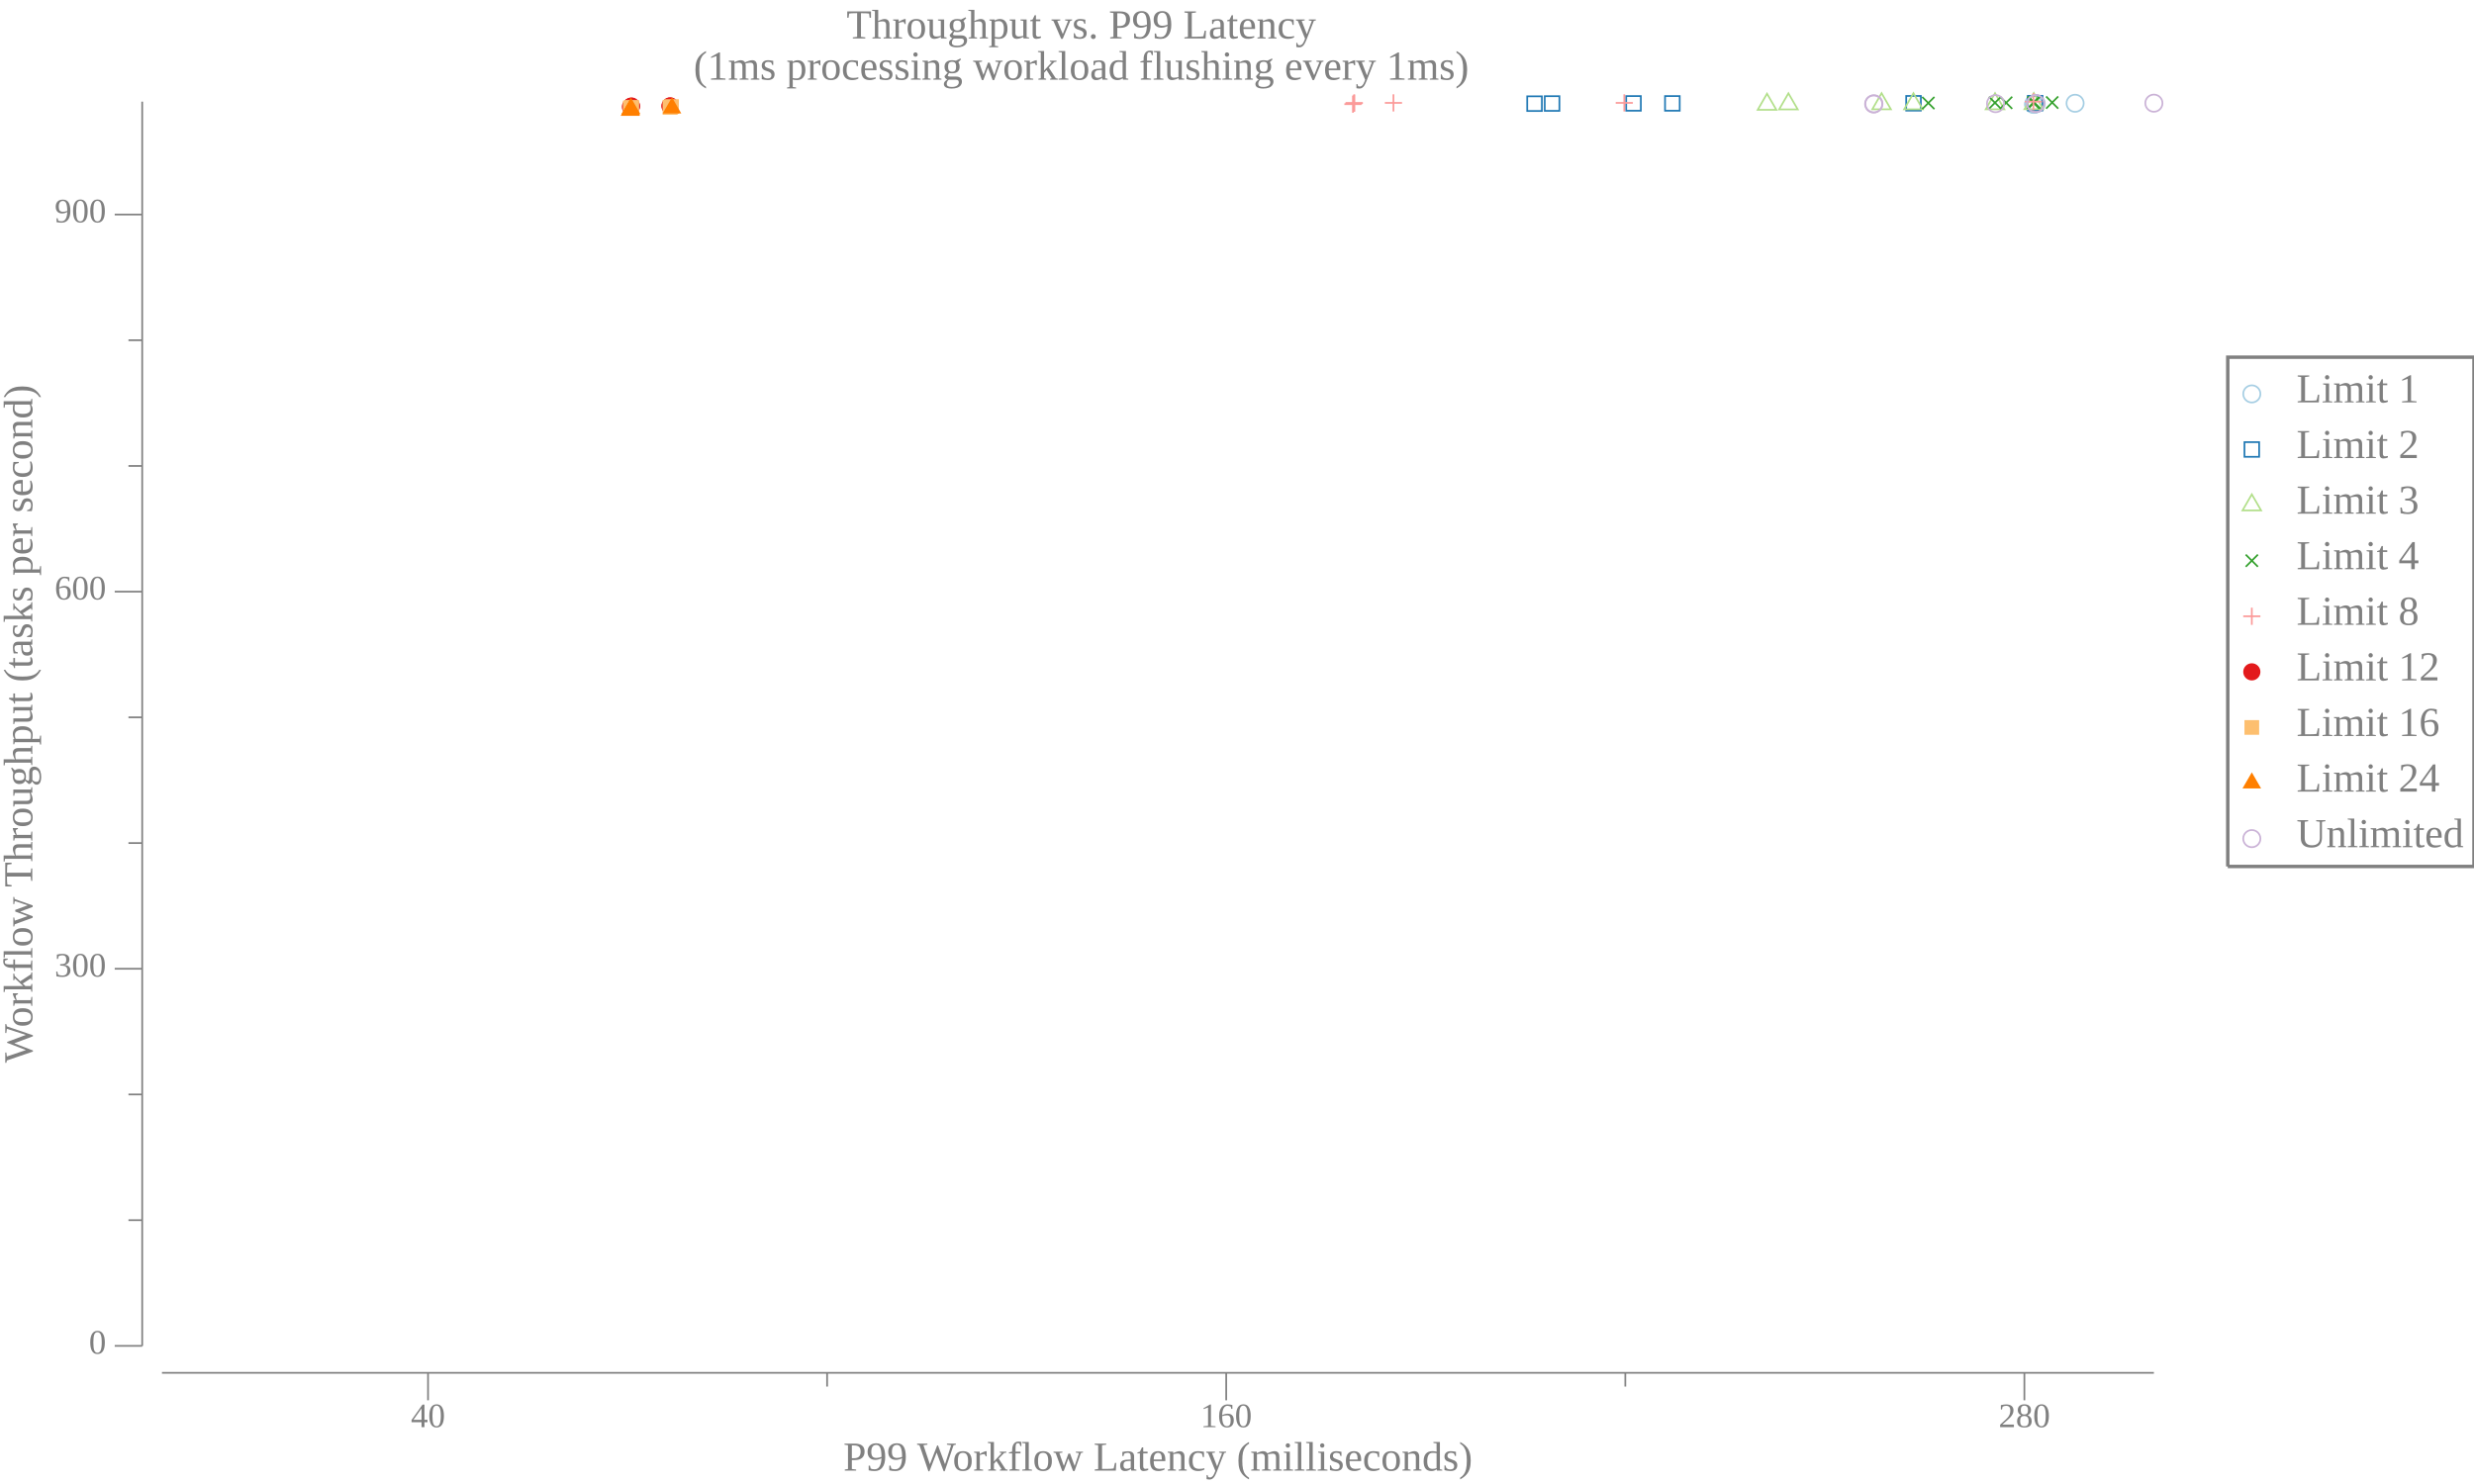
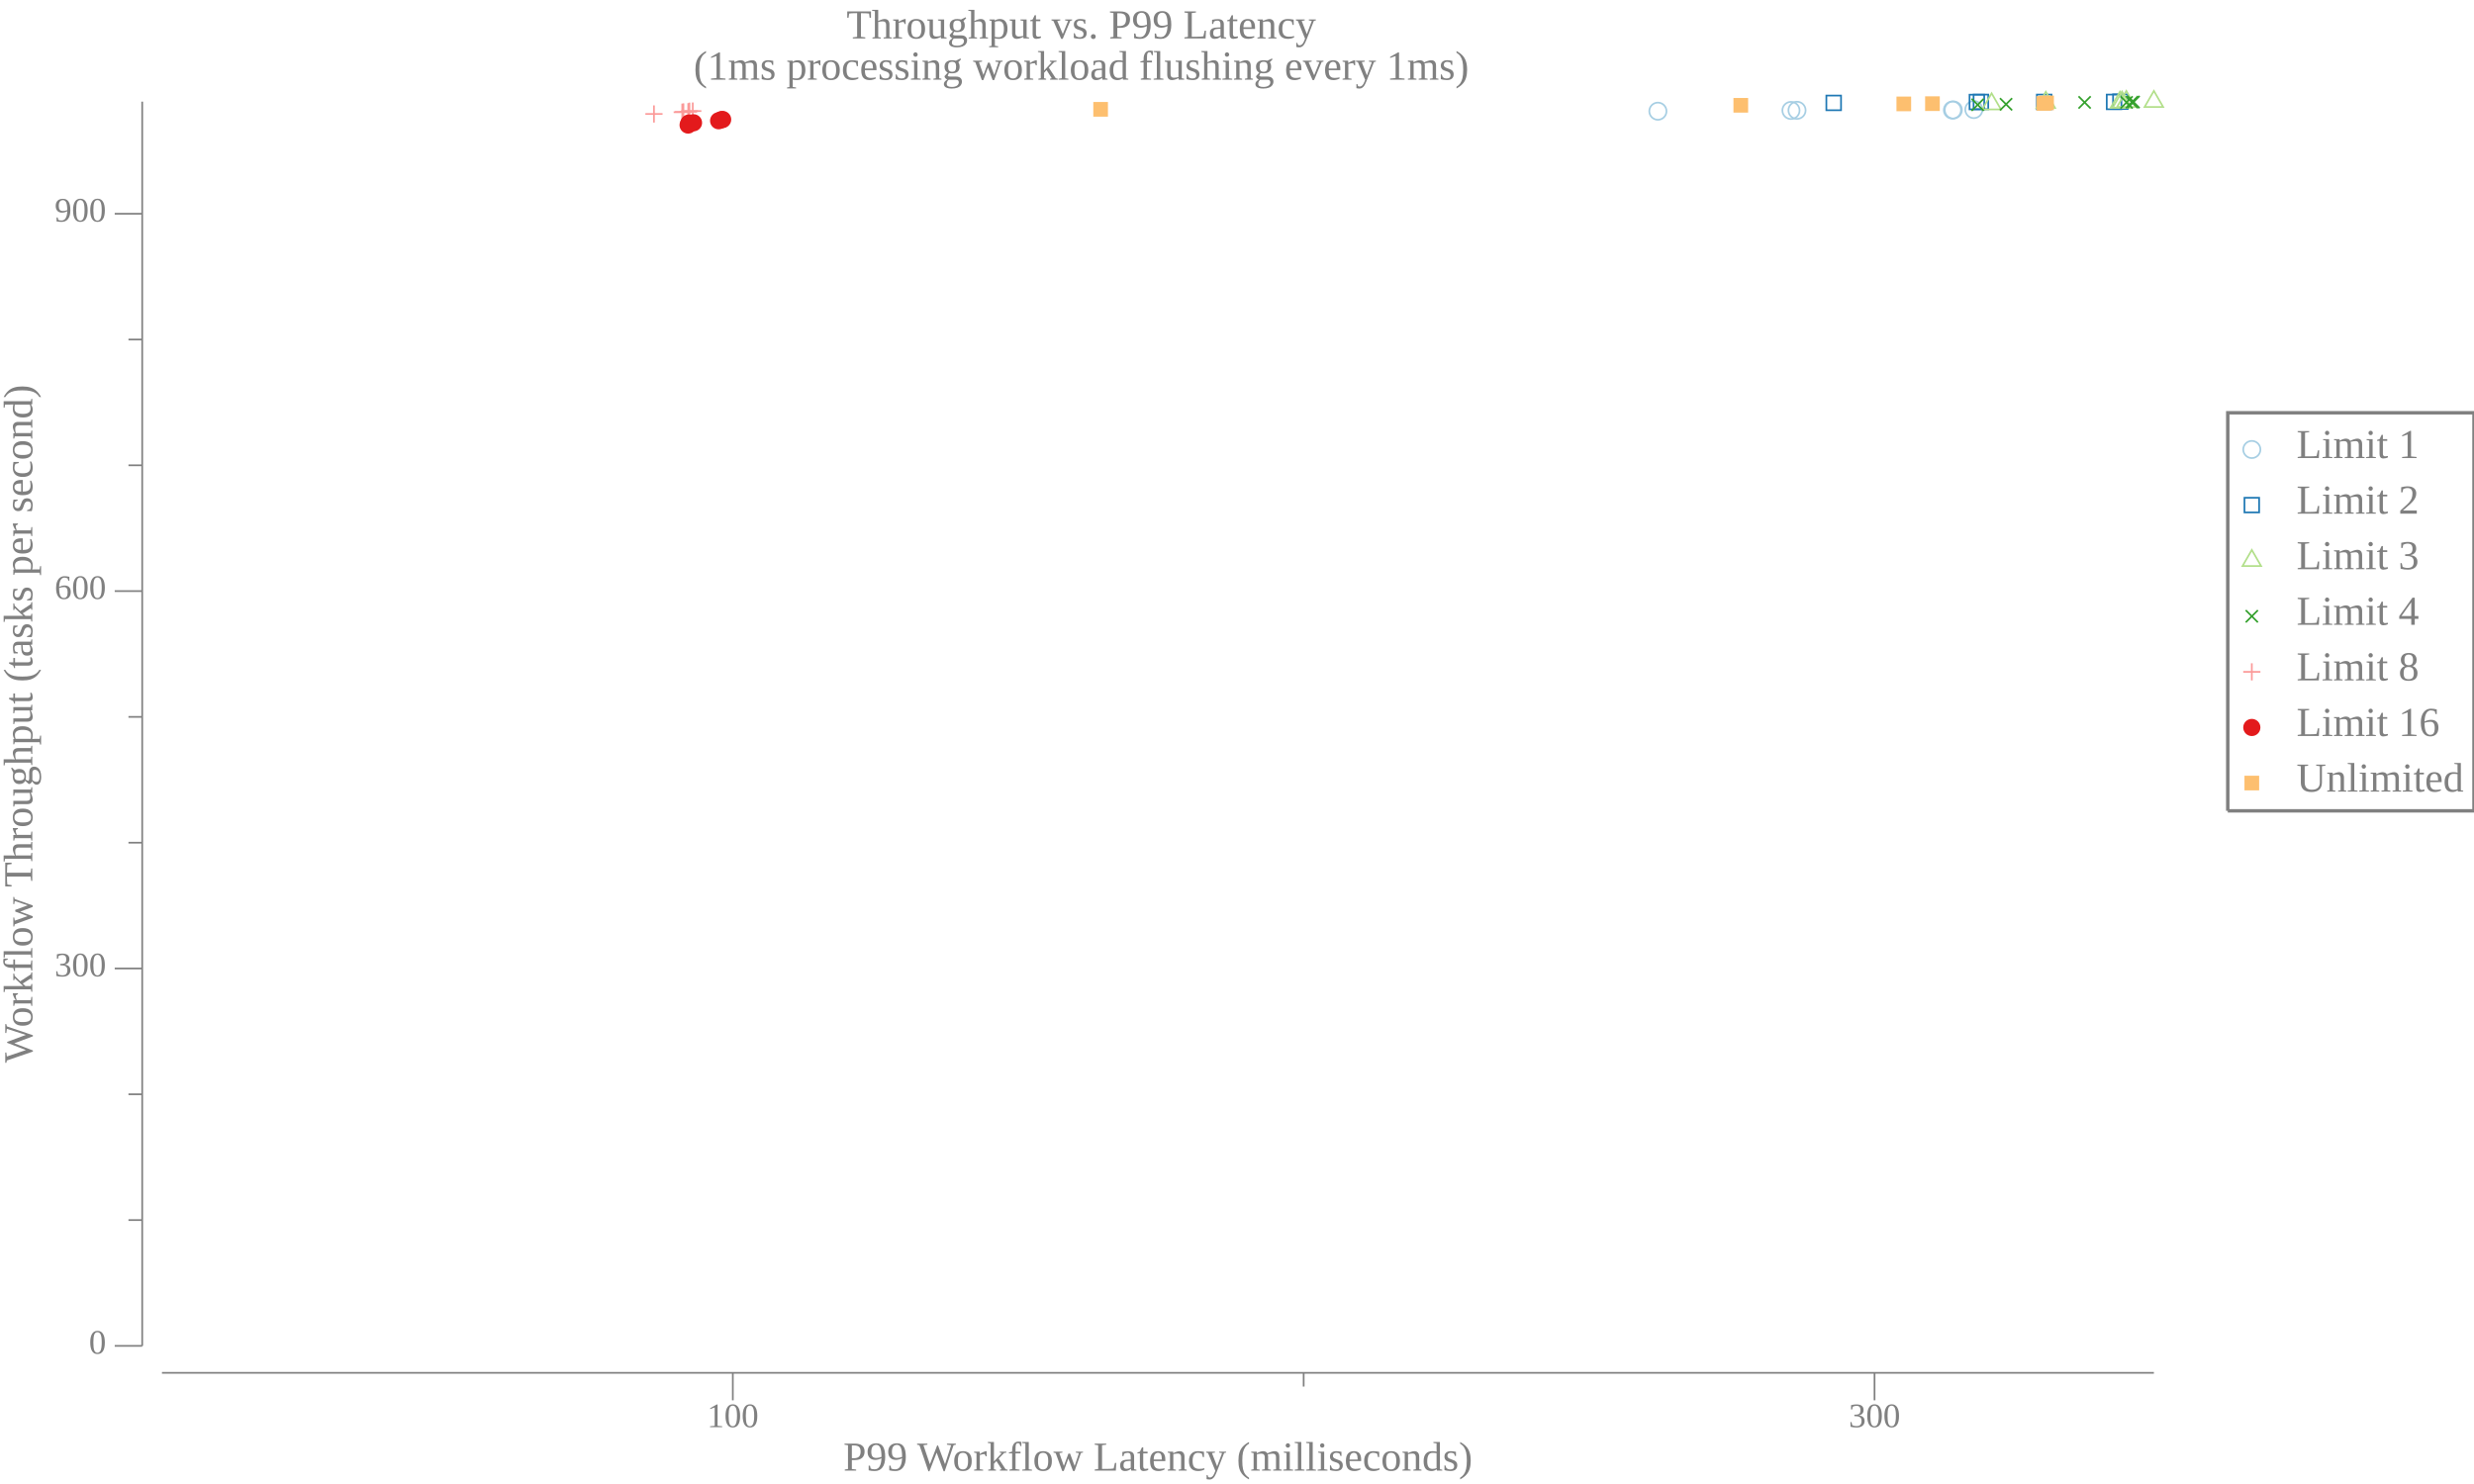
<svg xmlns="http://www.w3.org/2000/svg" width="720pt" height="432pt" viewBox="0 0 720 432">
  <g transform="scale(1, -1) translate(0, -432)">
-     <path d="M657.84,317.33A2.5,2.5 0 1 1 652.84,317.33A2.5,2.5 0 1 1 657.84,317.33Z" style="fill:none;stroke:#A6CEE3;stroke-width:0.5" />
-     <text x="668.34" y="-314.85" transform="scale(1, -1)" style="font-family:Liberation Serif;font-variant:normal;font-weight:normal;font-style:normal;font-size:12px;fill:#808080">Limit 1</text>
-     <path d="M653.2,299.02L657.47,299.02L657.47,303.29L653.2,303.29Z" style="fill:none;stroke:#1F78B4;stroke-width:0.5" />
-     <text x="668.34" y="-298.66" transform="scale(1, -1)" style="font-family:Liberation Serif;font-variant:normal;font-weight:normal;font-style:normal;font-size:12px;fill:#808080">Limit 2</text>
-     <path d="M655.34,288.09L652.63,283.41L658.04,283.41Z" style="fill:none;stroke:#B2DF8A;stroke-width:0.5" />
-     <text x="668.34" y="-282.48" transform="scale(1, -1)" style="font-family:Liberation Serif;font-variant:normal;font-weight:normal;font-style:normal;font-size:12px;fill:#808080">Limit 3</text>
-     <path d="M653.57,267.02L657.11,270.55" style="fill:none;stroke:#33A02C;stroke-width:0.5" />
-     <path d="M653.57,270.55L657.11,267.02" style="fill:none;stroke:#33A02C;stroke-width:0.5" />
-     <text x="668.34" y="-266.3" transform="scale(1, -1)" style="font-family:Liberation Serif;font-variant:normal;font-weight:normal;font-style:normal;font-size:12px;fill:#808080">Limit 4</text>
-     <path d="M655.34,255.1L655.34,250.1" style="fill:none;stroke:#FB9A99;stroke-width:0.5" />
-     <path d="M652.84,252.6L657.84,252.6" style="fill:none;stroke:#FB9A99;stroke-width:0.5" />
-     <text x="668.34" y="-250.11" transform="scale(1, -1)" style="font-family:Liberation Serif;font-variant:normal;font-weight:normal;font-style:normal;font-size:12px;fill:#808080">Limit 8</text>
-     <path d="M657.84,236.42A2.5,2.5 0 1 1 652.84,236.42A2.5,2.5 0 1 1 657.84,236.42Z" style="fill:#E31A1C" />
-     <text x="668.34" y="-233.93" transform="scale(1, -1)" style="font-family:Liberation Serif;font-variant:normal;font-weight:normal;font-style:normal;font-size:12px;fill:#808080">Limit 12</text>
-     <path d="M653.2,218.1L657.47,218.1L657.47,222.37L653.2,222.37Z" style="fill:#FDBF6F" />
+     <path d="M657.84,301.15A2.5,2.5 0 1 1 652.84,301.15A2.5,2.5 0 1 1 657.84,301.15Z" style="fill:none;stroke:#A6CEE3;stroke-width:0.5" />
+     <text x="668.34" y="-298.66" transform="scale(1, -1)" style="font-family:Liberation Serif;font-variant:normal;font-weight:normal;font-style:normal;font-size:12px;fill:#808080">Limit 1</text>
+     <path d="M653.2,282.83L657.47,282.83L657.47,287.1L653.2,287.1Z" style="fill:none;stroke:#1F78B4;stroke-width:0.5" />
+     <text x="668.34" y="-282.48" transform="scale(1, -1)" style="font-family:Liberation Serif;font-variant:normal;font-weight:normal;font-style:normal;font-size:12px;fill:#808080">Limit 2</text>
+     <path d="M655.34,271.91L652.63,267.22L658.04,267.22Z" style="fill:none;stroke:#B2DF8A;stroke-width:0.5" />
+     <text x="668.34" y="-266.3" transform="scale(1, -1)" style="font-family:Liberation Serif;font-variant:normal;font-weight:normal;font-style:normal;font-size:12px;fill:#808080">Limit 3</text>
+     <path d="M653.57,250.83L657.11,254.37" style="fill:none;stroke:#33A02C;stroke-width:0.5" />
+     <path d="M653.57,254.37L657.11,250.83" style="fill:none;stroke:#33A02C;stroke-width:0.5" />
+     <text x="668.34" y="-250.11" transform="scale(1, -1)" style="font-family:Liberation Serif;font-variant:normal;font-weight:normal;font-style:normal;font-size:12px;fill:#808080">Limit 4</text>
+     <path d="M655.34,238.92L655.34,233.92" style="fill:none;stroke:#FB9A99;stroke-width:0.5" />
+     <path d="M652.84,236.42L657.84,236.42" style="fill:none;stroke:#FB9A99;stroke-width:0.5" />
+     <text x="668.34" y="-233.93" transform="scale(1, -1)" style="font-family:Liberation Serif;font-variant:normal;font-weight:normal;font-style:normal;font-size:12px;fill:#808080">Limit 8</text>
+     <path d="M657.84,220.23A2.5,2.5 0 1 1 652.84,220.23A2.5,2.5 0 1 1 657.84,220.23Z" style="fill:#E31A1C" />
    <text x="668.34" y="-217.75" transform="scale(1, -1)" style="font-family:Liberation Serif;font-variant:normal;font-weight:normal;font-style:normal;font-size:12px;fill:#808080">Limit 16</text>
-     <path d="M655.34,207.17L652.63,202.49L658.04,202.49Z" style="fill:#FF7F00" />
-     <text x="668.34" y="-201.56" transform="scale(1, -1)" style="font-family:Liberation Serif;font-variant:normal;font-weight:normal;font-style:normal;font-size:12px;fill:#808080">Limit 24</text>
-     <path d="M657.84,187.87A2.5,2.5 0 1 1 652.84,187.87A2.5,2.5 0 1 1 657.84,187.87Z" style="fill:none;stroke:#CAB2D6;stroke-width:0.5" />
-     <text x="668.34" y="-185.38" transform="scale(1, -1)" style="font-family:Liberation Serif;font-variant:normal;font-weight:normal;font-style:normal;font-size:12px;fill:#808080">Unlimited</text>
-     <path d="M648.34,179.77L648.34,328.02L720,328.02L720,179.77L648.34,179.77" style="fill:none;stroke:#808080" />
+     <path d="M653.2,201.92L657.47,201.92L657.47,206.18L653.2,206.18Z" style="fill:#FDBF6F" />
+     <text x="668.34" y="-201.56" transform="scale(1, -1)" style="font-family:Liberation Serif;font-variant:normal;font-weight:normal;font-style:normal;font-size:12px;fill:#808080">Unlimited</text>
+     <path d="M648.34,195.96L648.34,311.84L720,311.84L720,195.96L648.34,195.96" style="fill:none;stroke:#808080" />
    <path d="M0,0L629.34,0L629.34,432L0,432Z" style="fill:#-8000000000000000-8000000000000000-8000000000000000;fill-opacity:0" />
    <text x="246.35" y="-420.81" transform="scale(1, -1)" style="font-family:Liberation Serif;font-variant:normal;font-weight:normal;font-style:normal;font-size:12px;fill:#808080">Throughput vs. P99 Latency</text>
    <text x="201.86" y="-408.81" transform="scale(1, -1)" style="font-family:Liberation Serif;font-variant:normal;font-weight:normal;font-style:normal;font-size:12px;fill:#808080">(1ms processing workload flushing every 1ms)</text>
    <text x="245.43" y="-3.902" transform="scale(1, -1)" style="font-family:Liberation Serif;font-variant:normal;font-weight:normal;font-style:normal;font-size:12px;fill:#808080">P99 Workflow Latency (milliseconds)</text>
-     <text x="119.57" y="-16.541" transform="scale(1, -1)" style="font-family:Liberation Serif;font-variant:normal;font-weight:normal;font-style:normal;font-size:10px;fill:#808080">40</text>
-     <text x="349.36" y="-16.541" transform="scale(1, -1)" style="font-family:Liberation Serif;font-variant:normal;font-weight:normal;font-style:normal;font-size:10px;fill:#808080">160</text>
-     <text x="581.65" y="-16.541" transform="scale(1, -1)" style="font-family:Liberation Serif;font-variant:normal;font-weight:normal;font-style:normal;font-size:10px;fill:#808080">280</text>
-     <path d="M124.57,24.363L124.57,32.363" style="fill:none;stroke:#808080;stroke-width:0.5" />
-     <path d="M356.86,24.363L356.86,32.363" style="fill:none;stroke:#808080;stroke-width:0.5" />
-     <path d="M589.15,24.363L589.15,32.363" style="fill:none;stroke:#808080;stroke-width:0.5" />
-     <path d="M240.71,28.363L240.71,32.363" style="fill:none;stroke:#808080;stroke-width:0.5" />
-     <path d="M473.01,28.363L473.01,32.363" style="fill:none;stroke:#808080;stroke-width:0.5" />
+     <text x="205.77" y="-16.541" transform="scale(1, -1)" style="font-family:Liberation Serif;font-variant:normal;font-weight:normal;font-style:normal;font-size:10px;fill:#808080">100</text>
+     <text x="538.04" y="-16.541" transform="scale(1, -1)" style="font-family:Liberation Serif;font-variant:normal;font-weight:normal;font-style:normal;font-size:10px;fill:#808080">300</text>
+     <path d="M213.27,24.363L213.27,32.363" style="fill:none;stroke:#808080;stroke-width:0.5" />
+     <path d="M545.54,24.363L545.54,32.363" style="fill:none;stroke:#808080;stroke-width:0.5" />
+     <path d="M379.4,28.363L379.4,32.363" style="fill:none;stroke:#808080;stroke-width:0.5" />
    <path d="M47.135,32.363L626.84,32.363" style="fill:none;stroke:#808080;stroke-width:0.5" />
    <g transform="rotate(90)">
      <text x="122.59" y="9.387" transform="scale(1, -1)" style="font-family:Liberation Serif;font-variant:normal;font-weight:normal;font-style:normal;font-size:12px;fill:#808080">Workflow Throughput (tasks per second)</text>
    </g>
    <text x="25.885" y="-37.924" transform="scale(1, -1)" style="font-family:Liberation Serif;font-variant:normal;font-weight:normal;font-style:normal;font-size:10px;fill:#808080">0</text>
-     <text x="15.885" y="-147.7" transform="scale(1, -1)" style="font-family:Liberation Serif;font-variant:normal;font-weight:normal;font-style:normal;font-size:10px;fill:#808080">300</text>
-     <text x="15.885" y="-257.49" transform="scale(1, -1)" style="font-family:Liberation Serif;font-variant:normal;font-weight:normal;font-style:normal;font-size:10px;fill:#808080">600</text>
-     <text x="15.885" y="-367.27" transform="scale(1, -1)" style="font-family:Liberation Serif;font-variant:normal;font-weight:normal;font-style:normal;font-size:10px;fill:#808080">900</text>
+     <text x="15.885" y="-147.78" transform="scale(1, -1)" style="font-family:Liberation Serif;font-variant:normal;font-weight:normal;font-style:normal;font-size:10px;fill:#808080">300</text>
+     <text x="15.885" y="-257.64" transform="scale(1, -1)" style="font-family:Liberation Serif;font-variant:normal;font-weight:normal;font-style:normal;font-size:10px;fill:#808080">600</text>
+     <text x="15.885" y="-367.5" transform="scale(1, -1)" style="font-family:Liberation Serif;font-variant:normal;font-weight:normal;font-style:normal;font-size:10px;fill:#808080">900</text>
    <path d="M33.385,40.209L41.385,40.209" style="fill:none;stroke:#808080;stroke-width:0.5" />
-     <path d="M33.385,149.99L41.385,149.99" style="fill:none;stroke:#808080;stroke-width:0.5" />
-     <path d="M33.385,259.77L41.385,259.77" style="fill:none;stroke:#808080;stroke-width:0.5" />
-     <path d="M33.385,369.55L41.385,369.55" style="fill:none;stroke:#808080;stroke-width:0.5" />
-     <path d="M37.385,76.803L41.385,76.803" style="fill:none;stroke:#808080;stroke-width:0.5" />
-     <path d="M37.385,113.4L41.385,113.4" style="fill:none;stroke:#808080;stroke-width:0.5" />
-     <path d="M37.385,186.58L41.385,186.58" style="fill:none;stroke:#808080;stroke-width:0.5" />
-     <path d="M37.385,223.18L41.385,223.18" style="fill:none;stroke:#808080;stroke-width:0.5" />
-     <path d="M37.385,296.36L41.385,296.36" style="fill:none;stroke:#808080;stroke-width:0.5" />
-     <path d="M37.385,332.96L41.385,332.96" style="fill:none;stroke:#808080;stroke-width:0.5" />
+     <path d="M33.385,150.07L41.385,150.07" style="fill:none;stroke:#808080;stroke-width:0.5" />
+     <path d="M33.385,259.93L41.385,259.93" style="fill:none;stroke:#808080;stroke-width:0.5" />
+     <path d="M33.385,369.78L41.385,369.78" style="fill:none;stroke:#808080;stroke-width:0.5" />
+     <path d="M37.385,76.828L41.385,76.828" style="fill:none;stroke:#808080;stroke-width:0.5" />
+     <path d="M37.385,113.45L41.385,113.45" style="fill:none;stroke:#808080;stroke-width:0.5" />
+     <path d="M37.385,186.69L41.385,186.69" style="fill:none;stroke:#808080;stroke-width:0.5" />
+     <path d="M37.385,223.31L41.385,223.31" style="fill:none;stroke:#808080;stroke-width:0.5" />
+     <path d="M37.385,296.55L41.385,296.55" style="fill:none;stroke:#808080;stroke-width:0.5" />
+     <path d="M37.385,333.16L41.385,333.16" style="fill:none;stroke:#808080;stroke-width:0.5" />
    <path d="M41.385,40.209L41.385,402.41" style="fill:none;stroke:#808080;stroke-width:0.5" />
-     <path d="M594.34,401.61A2.5,2.5 0 1 1 589.34,401.61A2.5,2.5 0 1 1 594.34,401.61Z" style="fill:none;stroke:#A6CEE3;stroke-width:0.5" />
-     <path d="M594.37,401.68A2.5,2.5 0 1 1 589.37,401.68A2.5,2.5 0 1 1 594.37,401.68Z" style="fill:none;stroke:#A6CEE3;stroke-width:0.5" />
-     <path d="M594.8,401.75A2.5,2.5 0 1 1 589.8,401.75A2.5,2.5 0 1 1 594.8,401.75Z" style="fill:none;stroke:#A6CEE3;stroke-width:0.5" />
-     <path d="M594.84,401.79A2.5,2.5 0 1 1 589.84,401.79A2.5,2.5 0 1 1 594.84,401.79Z" style="fill:none;stroke:#A6CEE3;stroke-width:0.5" />
-     <path d="M595.1,401.83A2.5,2.5 0 1 1 590.1,401.83A2.5,2.5 0 1 1 595.1,401.83Z" style="fill:none;stroke:#A6CEE3;stroke-width:0.5" />
-     <path d="M606.41,401.94A2.5,2.5 0 1 1 601.41,401.94A2.5,2.5 0 1 1 606.41,401.94Z" style="fill:none;stroke:#A6CEE3;stroke-width:0.5" />
-     <path d="M444.46,399.69L448.73,399.69L448.73,403.96L444.46,403.96Z" style="fill:none;stroke:#1F78B4;stroke-width:0.5" />
-     <path d="M449.56,399.73L453.83,399.73L453.83,404L449.56,404Z" style="fill:none;stroke:#1F78B4;stroke-width:0.5" />
-     <path d="M473.26,399.77L477.53,399.77L477.53,404.03L473.26,404.03Z" style="fill:none;stroke:#1F78B4;stroke-width:0.5" />
-     <path d="M484.57,399.77L488.84,399.77L488.84,404.03L484.57,404.03Z" style="fill:none;stroke:#1F78B4;stroke-width:0.5" />
-     <path d="M554.75,399.8L559.02,399.8L559.02,404.07L554.75,404.07Z" style="fill:none;stroke:#1F78B4;stroke-width:0.5" />
-     <path d="M590.15,399.84L594.42,399.84L594.42,404.11L590.15,404.11Z" style="fill:none;stroke:#1F78B4;stroke-width:0.5" />
-     <path d="M514.25,404.73L511.55,400.04L516.96,400.04Z" style="fill:none;stroke:#B2DF8A;stroke-width:0.5" />
-     <path d="M520.48,404.84L517.77,400.15L523.19,400.15Z" style="fill:none;stroke:#B2DF8A;stroke-width:0.5" />
-     <path d="M547.59,404.88L544.89,400.19L550.3,400.19Z" style="fill:none;stroke:#B2DF8A;stroke-width:0.5" />
-     <path d="M556.86,404.88L554.15,400.19L559.57,400.19Z" style="fill:none;stroke:#B2DF8A;stroke-width:0.5" />
-     <path d="M580.61,404.88L577.9,400.19L583.31,400.19Z" style="fill:none;stroke:#B2DF8A;stroke-width:0.5" />
-     <path d="M591.89,404.92L589.18,400.23L594.6,400.23Z" style="fill:none;stroke:#B2DF8A;stroke-width:0.5" />
-     <path d="M559.42,400.24L562.96,403.78" style="fill:none;stroke:#33A02C;stroke-width:0.5" />
-     <path d="M559.42,403.78L562.96,400.24" style="fill:none;stroke:#33A02C;stroke-width:0.5" />
-     <path d="M578.83,400.32L582.36,403.85" style="fill:none;stroke:#33A02C;stroke-width:0.5" />
-     <path d="M578.83,403.85L582.36,400.32" style="fill:none;stroke:#33A02C;stroke-width:0.5" />
-     <path d="M582.07,400.32L585.61,403.85" style="fill:none;stroke:#33A02C;stroke-width:0.5" />
-     <path d="M582.07,403.85L585.61,400.32" style="fill:none;stroke:#33A02C;stroke-width:0.5" />
-     <path d="M589.96,400.35L593.49,403.89" style="fill:none;stroke:#33A02C;stroke-width:0.5" />
-     <path d="M589.96,403.89L593.49,400.35" style="fill:none;stroke:#33A02C;stroke-width:0.5" />
-     <path d="M590.28,400.39L593.82,403.92" style="fill:none;stroke:#33A02C;stroke-width:0.5" />
-     <path d="M590.28,403.92L593.82,400.39" style="fill:none;stroke:#33A02C;stroke-width:0.5" />
-     <path d="M595.47,400.39L599,403.92" style="fill:none;stroke:#33A02C;stroke-width:0.5" />
-     <path d="M595.47,403.92L599,400.39" style="fill:none;stroke:#33A02C;stroke-width:0.5" />
-     <path d="M393.74,404.18L393.74,399.18" style="fill:none;stroke:#FB9A99;stroke-width:0.5" />
-     <path d="M391.24,401.68L396.24,401.68" style="fill:none;stroke:#FB9A99;stroke-width:0.5" />
-     <path d="M394.06,404.44L394.06,399.44" style="fill:none;stroke:#FB9A99;stroke-width:0.5" />
-     <path d="M391.56,401.94L396.56,401.94" style="fill:none;stroke:#FB9A99;stroke-width:0.5" />
-     <path d="M394.14,404.51L394.14,399.51" style="fill:none;stroke:#FB9A99;stroke-width:0.5" />
-     <path d="M391.64,402.01L396.64,402.01" style="fill:none;stroke:#FB9A99;stroke-width:0.5" />
-     <path d="M405.53,404.55L405.53,399.55" style="fill:none;stroke:#FB9A99;stroke-width:0.5" />
-     <path d="M403.03,402.05L408.03,402.05" style="fill:none;stroke:#FB9A99;stroke-width:0.5" />
-     <path d="M472.71,404.55L472.71,399.55" style="fill:none;stroke:#FB9A99;stroke-width:0.5" />
-     <path d="M470.21,402.05L475.21,402.05" style="fill:none;stroke:#FB9A99;stroke-width:0.5" />
-     <path d="M591.78,404.91L591.78,399.91" style="fill:none;stroke:#FB9A99;stroke-width:0.5" />
-     <path d="M589.28,402.41L594.28,402.41" style="fill:none;stroke:#FB9A99;stroke-width:0.5" />
-     <path d="M185.97,400.91A2.5,2.5 0 1 1 180.97,400.91A2.5,2.5 0 1 1 185.97,400.91Z" style="fill:#E31A1C" />
-     <path d="M186.13,400.98A2.5,2.5 0 1 1 181.13,400.98A2.5,2.5 0 1 1 186.13,400.98Z" style="fill:#E31A1C" />
-     <path d="M186.25,401.06A2.5,2.5 0 1 1 181.25,401.06A2.5,2.5 0 1 1 186.25,401.06Z" style="fill:#E31A1C" />
-     <path d="M186.28,401.13A2.5,2.5 0 1 1 181.28,401.13A2.5,2.5 0 1 1 186.28,401.13Z" style="fill:#E31A1C" />
-     <path d="M197.48,401.13A2.5,2.5 0 1 1 192.48,401.13A2.5,2.5 0 1 1 197.48,401.13Z" style="fill:#E31A1C" />
-     <path d="M197.54,401.17A2.5,2.5 0 1 1 192.54,401.17A2.5,2.5 0 1 1 197.54,401.17Z" style="fill:#E31A1C" />
-     <path d="M181.32,398.41L185.59,398.41L185.59,402.68L181.32,402.68Z" style="fill:#FDBF6F" />
-     <path d="M181.38,398.45L185.65,398.45L185.65,402.72L181.38,402.72Z" style="fill:#FDBF6F" />
-     <path d="M181.74,398.59L186.01,398.59L186.01,402.86L181.74,402.86Z" style="fill:#FDBF6F" />
-     <path d="M192.88,398.59L197.15,398.59L197.15,402.86L192.88,402.86Z" style="fill:#FDBF6F" />
-     <path d="M192.89,398.67L197.16,398.67L197.16,402.94L192.89,402.94Z" style="fill:#FDBF6F" />
-     <path d="M193.3,398.85L197.57,398.85L197.57,403.12L193.3,403.12Z" style="fill:#FDBF6F" />
-     <path d="M183.38,402.98L180.67,398.29L186.09,398.29Z" style="fill:#FF7F00" />
-     <path d="M183.43,403.01L180.72,398.32L186.14,398.32Z" style="fill:#FF7F00" />
-     <path d="M183.51,403.09L180.81,398.4L186.22,398.4Z" style="fill:#FF7F00" />
-     <path d="M183.58,403.23L180.87,398.54L186.28,398.54Z" style="fill:#FF7F00" />
-     <path d="M183.62,403.56L180.91,398.87L186.33,398.87Z" style="fill:#FF7F00" />
-     <path d="M195.57,403.67L192.86,398.98L198.27,398.98Z" style="fill:#FF7F00" />
-     <path d="M547.78,401.72A2.5,2.5 0 1 1 542.78,401.72A2.5,2.5 0 1 1 547.78,401.72Z" style="fill:none;stroke:#CAB2D6;stroke-width:0.5" />
-     <path d="M547.86,401.79A2.5,2.5 0 1 1 542.86,401.79A2.5,2.5 0 1 1 547.86,401.79Z" style="fill:none;stroke:#CAB2D6;stroke-width:0.5" />
-     <path d="M583.26,401.83A2.5,2.5 0 1 1 578.26,401.83A2.5,2.5 0 1 1 583.26,401.83Z" style="fill:none;stroke:#CAB2D6;stroke-width:0.5" />
-     <path d="M594.94,401.83A2.5,2.5 0 1 1 589.94,401.83A2.5,2.5 0 1 1 594.94,401.83Z" style="fill:none;stroke:#CAB2D6;stroke-width:0.5" />
-     <path d="M594.95,401.86A2.5,2.5 0 1 1 589.95,401.86A2.5,2.5 0 1 1 594.95,401.86Z" style="fill:none;stroke:#CAB2D6;stroke-width:0.5" />
-     <path d="M629.34,401.97A2.5,2.5 0 1 1 624.34,401.97A2.5,2.5 0 1 1 629.34,401.97Z" style="fill:none;stroke:#CAB2D6;stroke-width:0.5" />
+     <path d="M484.99,399.63A2.5,2.5 0 1 1 479.99,399.63A2.5,2.5 0 1 1 484.99,399.63Z" style="fill:none;stroke:#A6CEE3;stroke-width:0.5" />
+     <path d="M523.72,399.85A2.5,2.5 0 1 1 518.72,399.85A2.5,2.5 0 1 1 523.72,399.85Z" style="fill:none;stroke:#A6CEE3;stroke-width:0.5" />
+     <path d="M525.48,399.89A2.5,2.5 0 1 1 520.48,399.89A2.5,2.5 0 1 1 525.48,399.89Z" style="fill:none;stroke:#A6CEE3;stroke-width:0.5" />
+     <path d="M570.71,399.96A2.5,2.5 0 1 1 565.71,399.96A2.5,2.5 0 1 1 570.71,399.96Z" style="fill:none;stroke:#A6CEE3;stroke-width:0.5" />
+     <path d="M570.97,400A2.5,2.5 0 1 1 565.97,400A2.5,2.5 0 1 1 570.97,400Z" style="fill:none;stroke:#A6CEE3;stroke-width:0.5" />
+     <path d="M576.94,400.11A2.5,2.5 0 1 1 571.94,400.11A2.5,2.5 0 1 1 576.94,400.11Z" style="fill:none;stroke:#A6CEE3;stroke-width:0.5" />
+     <path d="M531.52,399.91L535.79,399.91L535.79,404.18L531.52,404.18Z" style="fill:none;stroke:#1F78B4;stroke-width:0.5" />
+     <path d="M573.19,400.17L577.46,400.17L577.46,404.44L573.19,404.44Z" style="fill:none;stroke:#1F78B4;stroke-width:0.5" />
+     <path d="M574.36,400.2L578.63,400.2L578.63,404.47L574.36,404.47Z" style="fill:none;stroke:#1F78B4;stroke-width:0.5" />
+     <path d="M592.78,400.2L597.05,400.2L597.05,404.47L592.78,404.47Z" style="fill:none;stroke:#1F78B4;stroke-width:0.5" />
+     <path d="M613.12,400.2L617.39,400.2L617.39,404.47L613.12,404.47Z" style="fill:none;stroke:#1F78B4;stroke-width:0.5" />
+     <path d="M614.96,400.28L619.23,400.28L619.23,404.55L614.96,404.55Z" style="fill:none;stroke:#1F78B4;stroke-width:0.5" />
+     <path d="M579.61,404.84L576.9,400.15L582.32,400.15Z" style="fill:none;stroke:#B2DF8A;stroke-width:0.5" />
+     <path d="M595.38,405.28L592.67,400.59L598.08,400.59Z" style="fill:none;stroke:#B2DF8A;stroke-width:0.5" />
+     <path d="M616.96,405.32L614.25,400.63L619.66,400.63Z" style="fill:none;stroke:#B2DF8A;stroke-width:0.5" />
+     <path d="M617.57,405.35L614.86,400.67L620.28,400.67Z" style="fill:none;stroke:#B2DF8A;stroke-width:0.5" />
+     <path d="M618.82,405.54L616.11,400.85L621.53,400.85Z" style="fill:none;stroke:#B2DF8A;stroke-width:0.5" />
+     <path d="M626.84,405.54L624.13,400.85L629.54,400.85Z" style="fill:none;stroke:#B2DF8A;stroke-width:0.5" />
+     <path d="M573.79,399.73L577.32,403.26" style="fill:none;stroke:#33A02C;stroke-width:0.5" />
+     <path d="M573.79,403.26L577.32,399.73" style="fill:none;stroke:#33A02C;stroke-width:0.5" />
+     <path d="M582.04,399.88L585.58,403.41" style="fill:none;stroke:#33A02C;stroke-width:0.5" />
+     <path d="M582.04,403.41L585.58,399.88" style="fill:none;stroke:#33A02C;stroke-width:0.5" />
+     <path d="M604.91,400.42L608.44,403.96" style="fill:none;stroke:#33A02C;stroke-width:0.5" />
+     <path d="M604.91,403.96L608.44,400.42" style="fill:none;stroke:#33A02C;stroke-width:0.5" />
+     <path d="M617.12,400.42L620.66,403.96" style="fill:none;stroke:#33A02C;stroke-width:0.5" />
+     <path d="M617.12,403.96L620.66,400.42" style="fill:none;stroke:#33A02C;stroke-width:0.5" />
+     <path d="M618.68,400.5L622.21,404.03" style="fill:none;stroke:#33A02C;stroke-width:0.5" />
+     <path d="M618.68,404.03L622.21,400.5" style="fill:none;stroke:#33A02C;stroke-width:0.5" />
+     <path d="M619.15,400.53L622.68,404.07" style="fill:none;stroke:#33A02C;stroke-width:0.5" />
+     <path d="M619.15,404.07L622.68,400.53" style="fill:none;stroke:#33A02C;stroke-width:0.5" />
+     <path d="M190.32,401.32L190.32,396.32" style="fill:none;stroke:#FB9A99;stroke-width:0.5" />
+     <path d="M187.82,398.82L192.82,398.82" style="fill:none;stroke:#FB9A99;stroke-width:0.5" />
+     <path d="M198.55,401.84L198.55,396.84" style="fill:none;stroke:#FB9A99;stroke-width:0.5" />
+     <path d="M196.05,399.34L201.05,399.34" style="fill:none;stroke:#FB9A99;stroke-width:0.5" />
+     <path d="M198.9,401.91L198.9,396.91" style="fill:none;stroke:#FB9A99;stroke-width:0.5" />
+     <path d="M196.4,399.41L201.4,399.41" style="fill:none;stroke:#FB9A99;stroke-width:0.5" />
+     <path d="M200.29,401.98L200.29,396.98" style="fill:none;stroke:#FB9A99;stroke-width:0.5" />
+     <path d="M197.79,399.48L202.79,399.48" style="fill:none;stroke:#FB9A99;stroke-width:0.5" />
+     <path d="M200.64,402.13L200.64,397.13" style="fill:none;stroke:#FB9A99;stroke-width:0.5" />
+     <path d="M198.14,399.63L203.14,399.63" style="fill:none;stroke:#FB9A99;stroke-width:0.5" />
+     <path d="M201.61,402.17L201.61,397.17" style="fill:none;stroke:#FB9A99;stroke-width:0.5" />
+     <path d="M199.11,399.67L204.11,399.67" style="fill:none;stroke:#FB9A99;stroke-width:0.5" />
+     <path d="M202.76,395.6A2.5,2.5 0 1 1 197.76,395.6A2.5,2.5 0 1 1 202.76,395.6Z" style="fill:#E31A1C" />
+     <path d="M203,396.19A2.5,2.5 0 1 1 198,396.19A2.5,2.5 0 1 1 203,396.19Z" style="fill:#E31A1C" />
+     <path d="M204.33,396.26A2.5,2.5 0 1 1 199.33,396.26A2.5,2.5 0 1 1 204.33,396.26Z" style="fill:#E31A1C" />
+     <path d="M211.64,396.85A2.5,2.5 0 1 1 206.64,396.85A2.5,2.5 0 1 1 211.64,396.85Z" style="fill:#E31A1C" />
+     <path d="M212.5,397.18A2.5,2.5 0 1 1 207.5,397.18A2.5,2.5 0 1 1 212.5,397.18Z" style="fill:#E31A1C" />
+     <path d="M212.81,397.21A2.5,2.5 0 1 1 207.81,397.21A2.5,2.5 0 1 1 212.81,397.21Z" style="fill:#E31A1C" />
+     <path d="M318.18,398.04L322.44,398.04L322.44,402.31L318.18,402.31Z" style="fill:#FDBF6F" />
+     <path d="M504.48,399.22L508.75,399.22L508.75,403.48L504.48,403.48Z" style="fill:#FDBF6F" />
+     <path d="M551.92,399.62L556.19,399.62L556.19,403.89L551.92,403.89Z" style="fill:#FDBF6F" />
+     <path d="M560.26,399.69L564.53,399.69L564.53,403.96L560.26,403.96Z" style="fill:#FDBF6F" />
+     <path d="M592.65,399.77L596.92,399.77L596.92,404.03L592.65,404.03Z" style="fill:#FDBF6F" />
+     <path d="M593.47,399.91L597.74,399.91L597.74,404.18L593.47,404.18Z" style="fill:#FDBF6F" />
  </g>
</svg>
